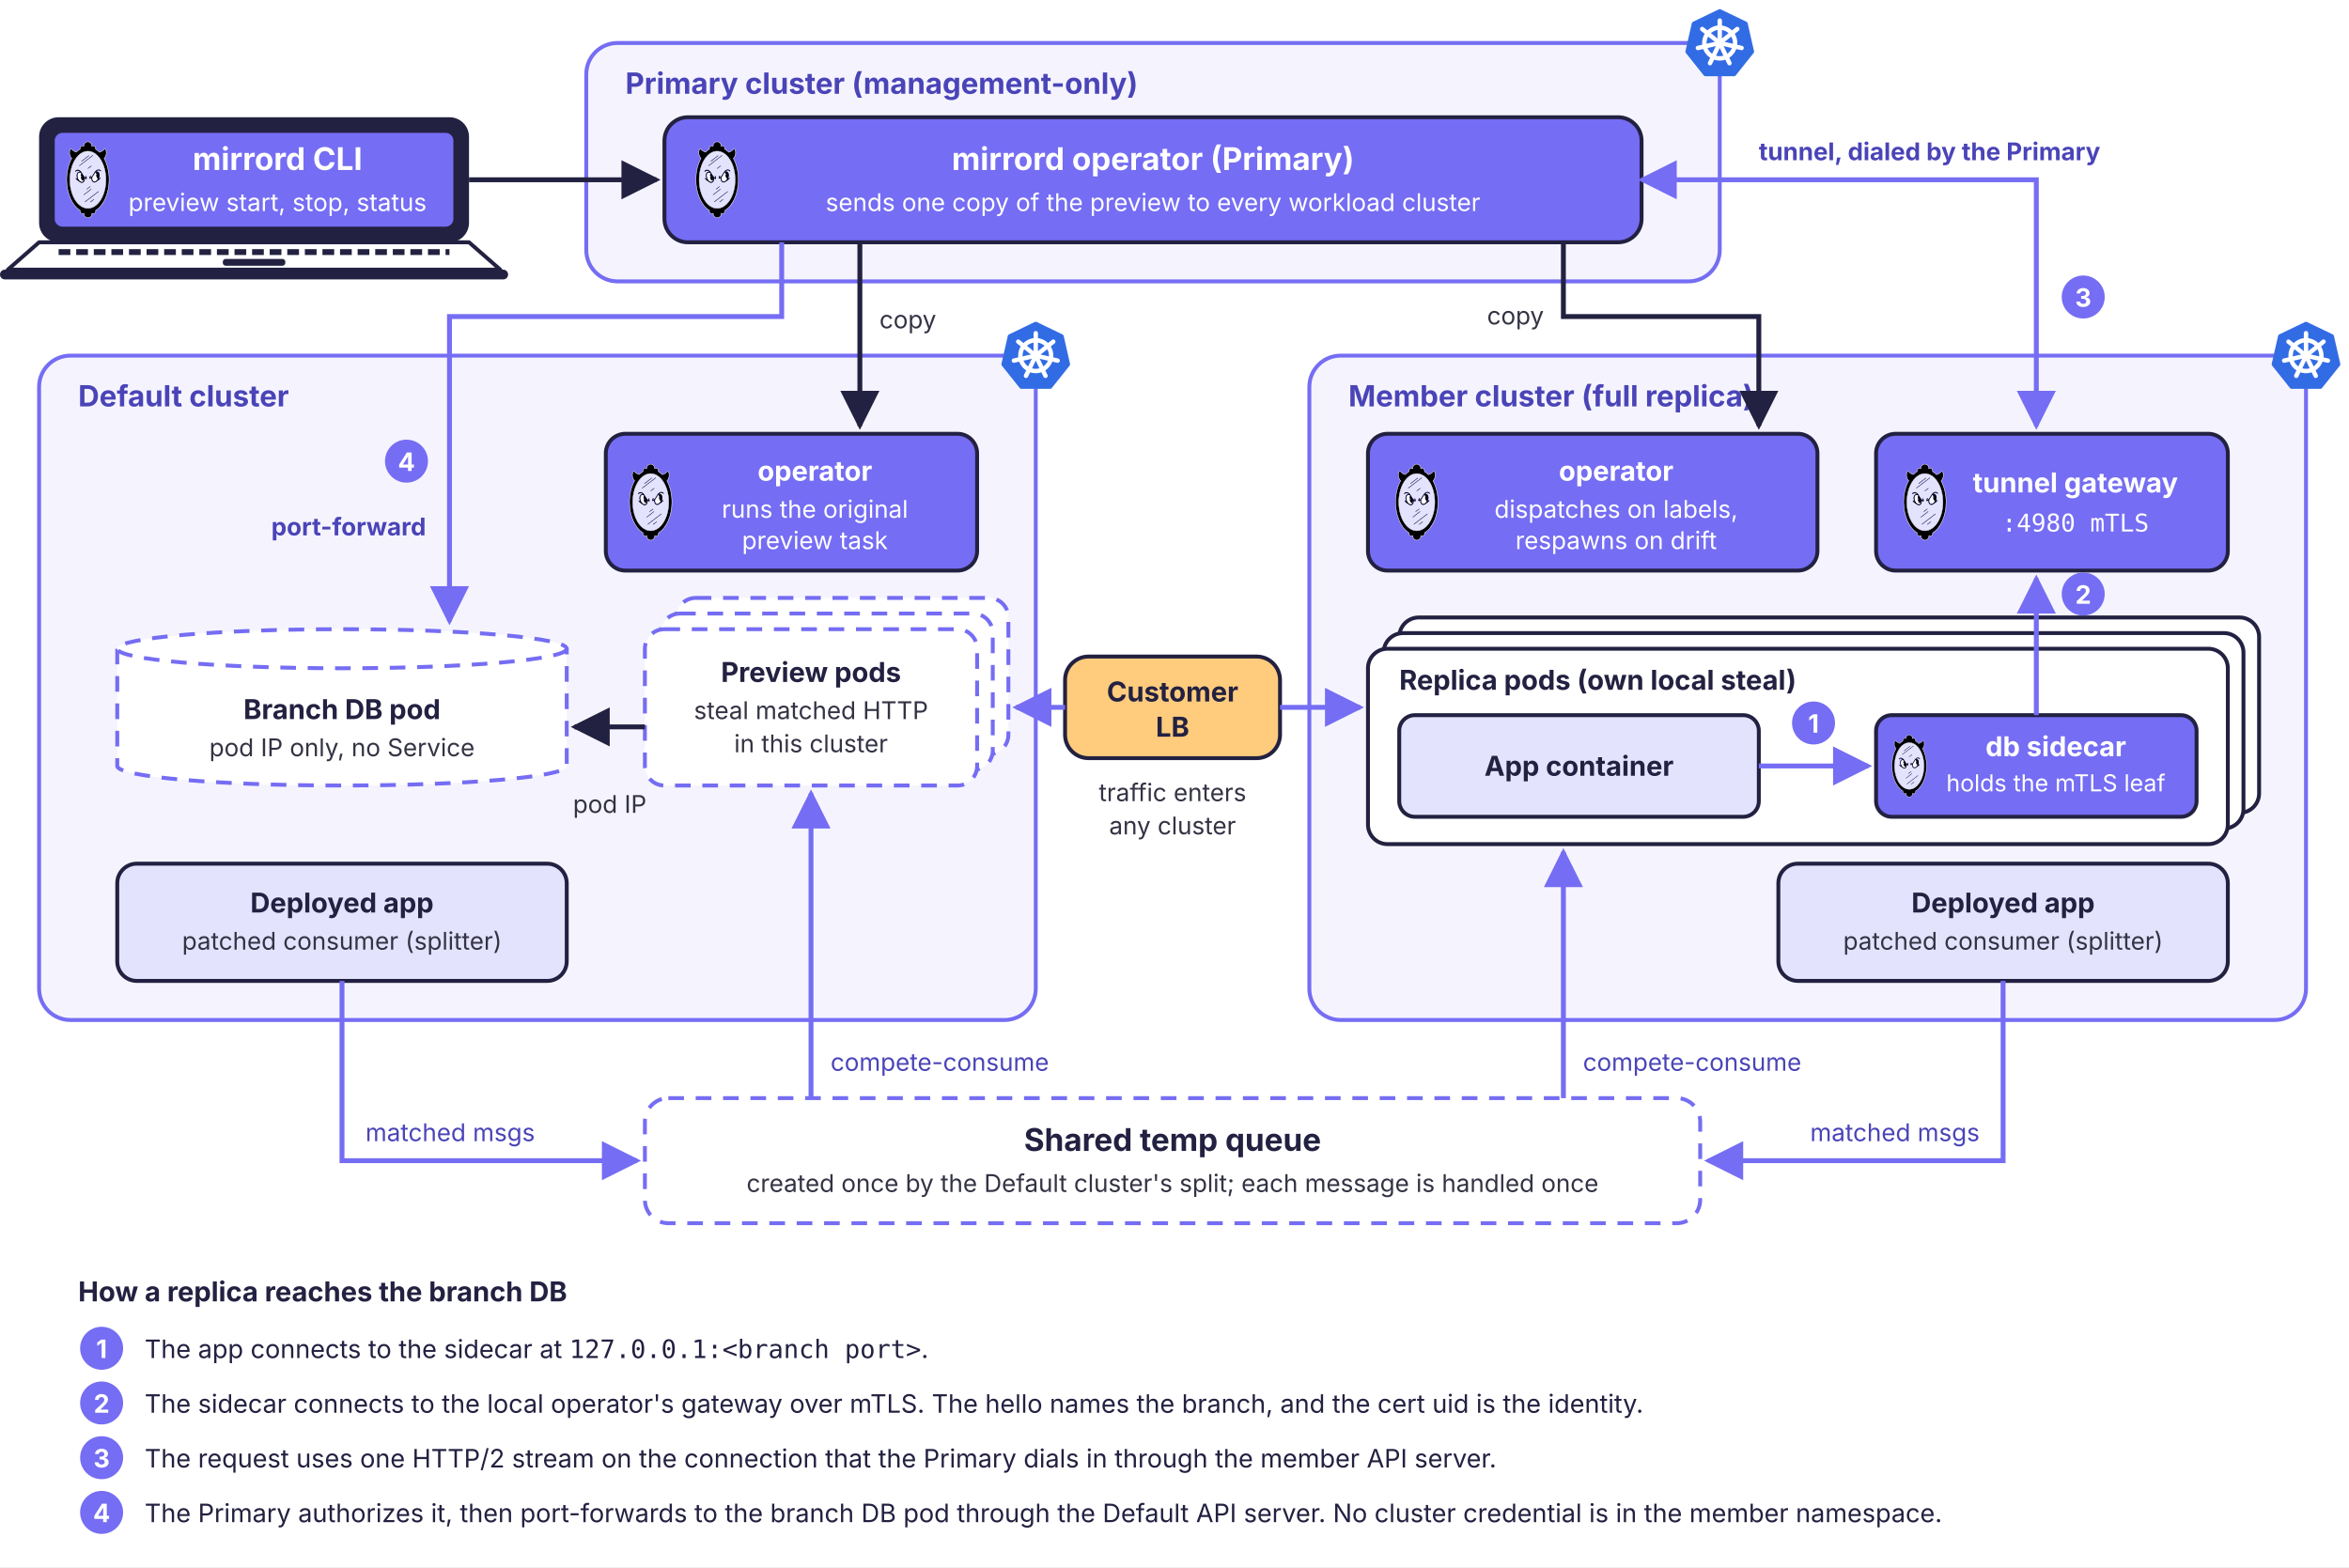
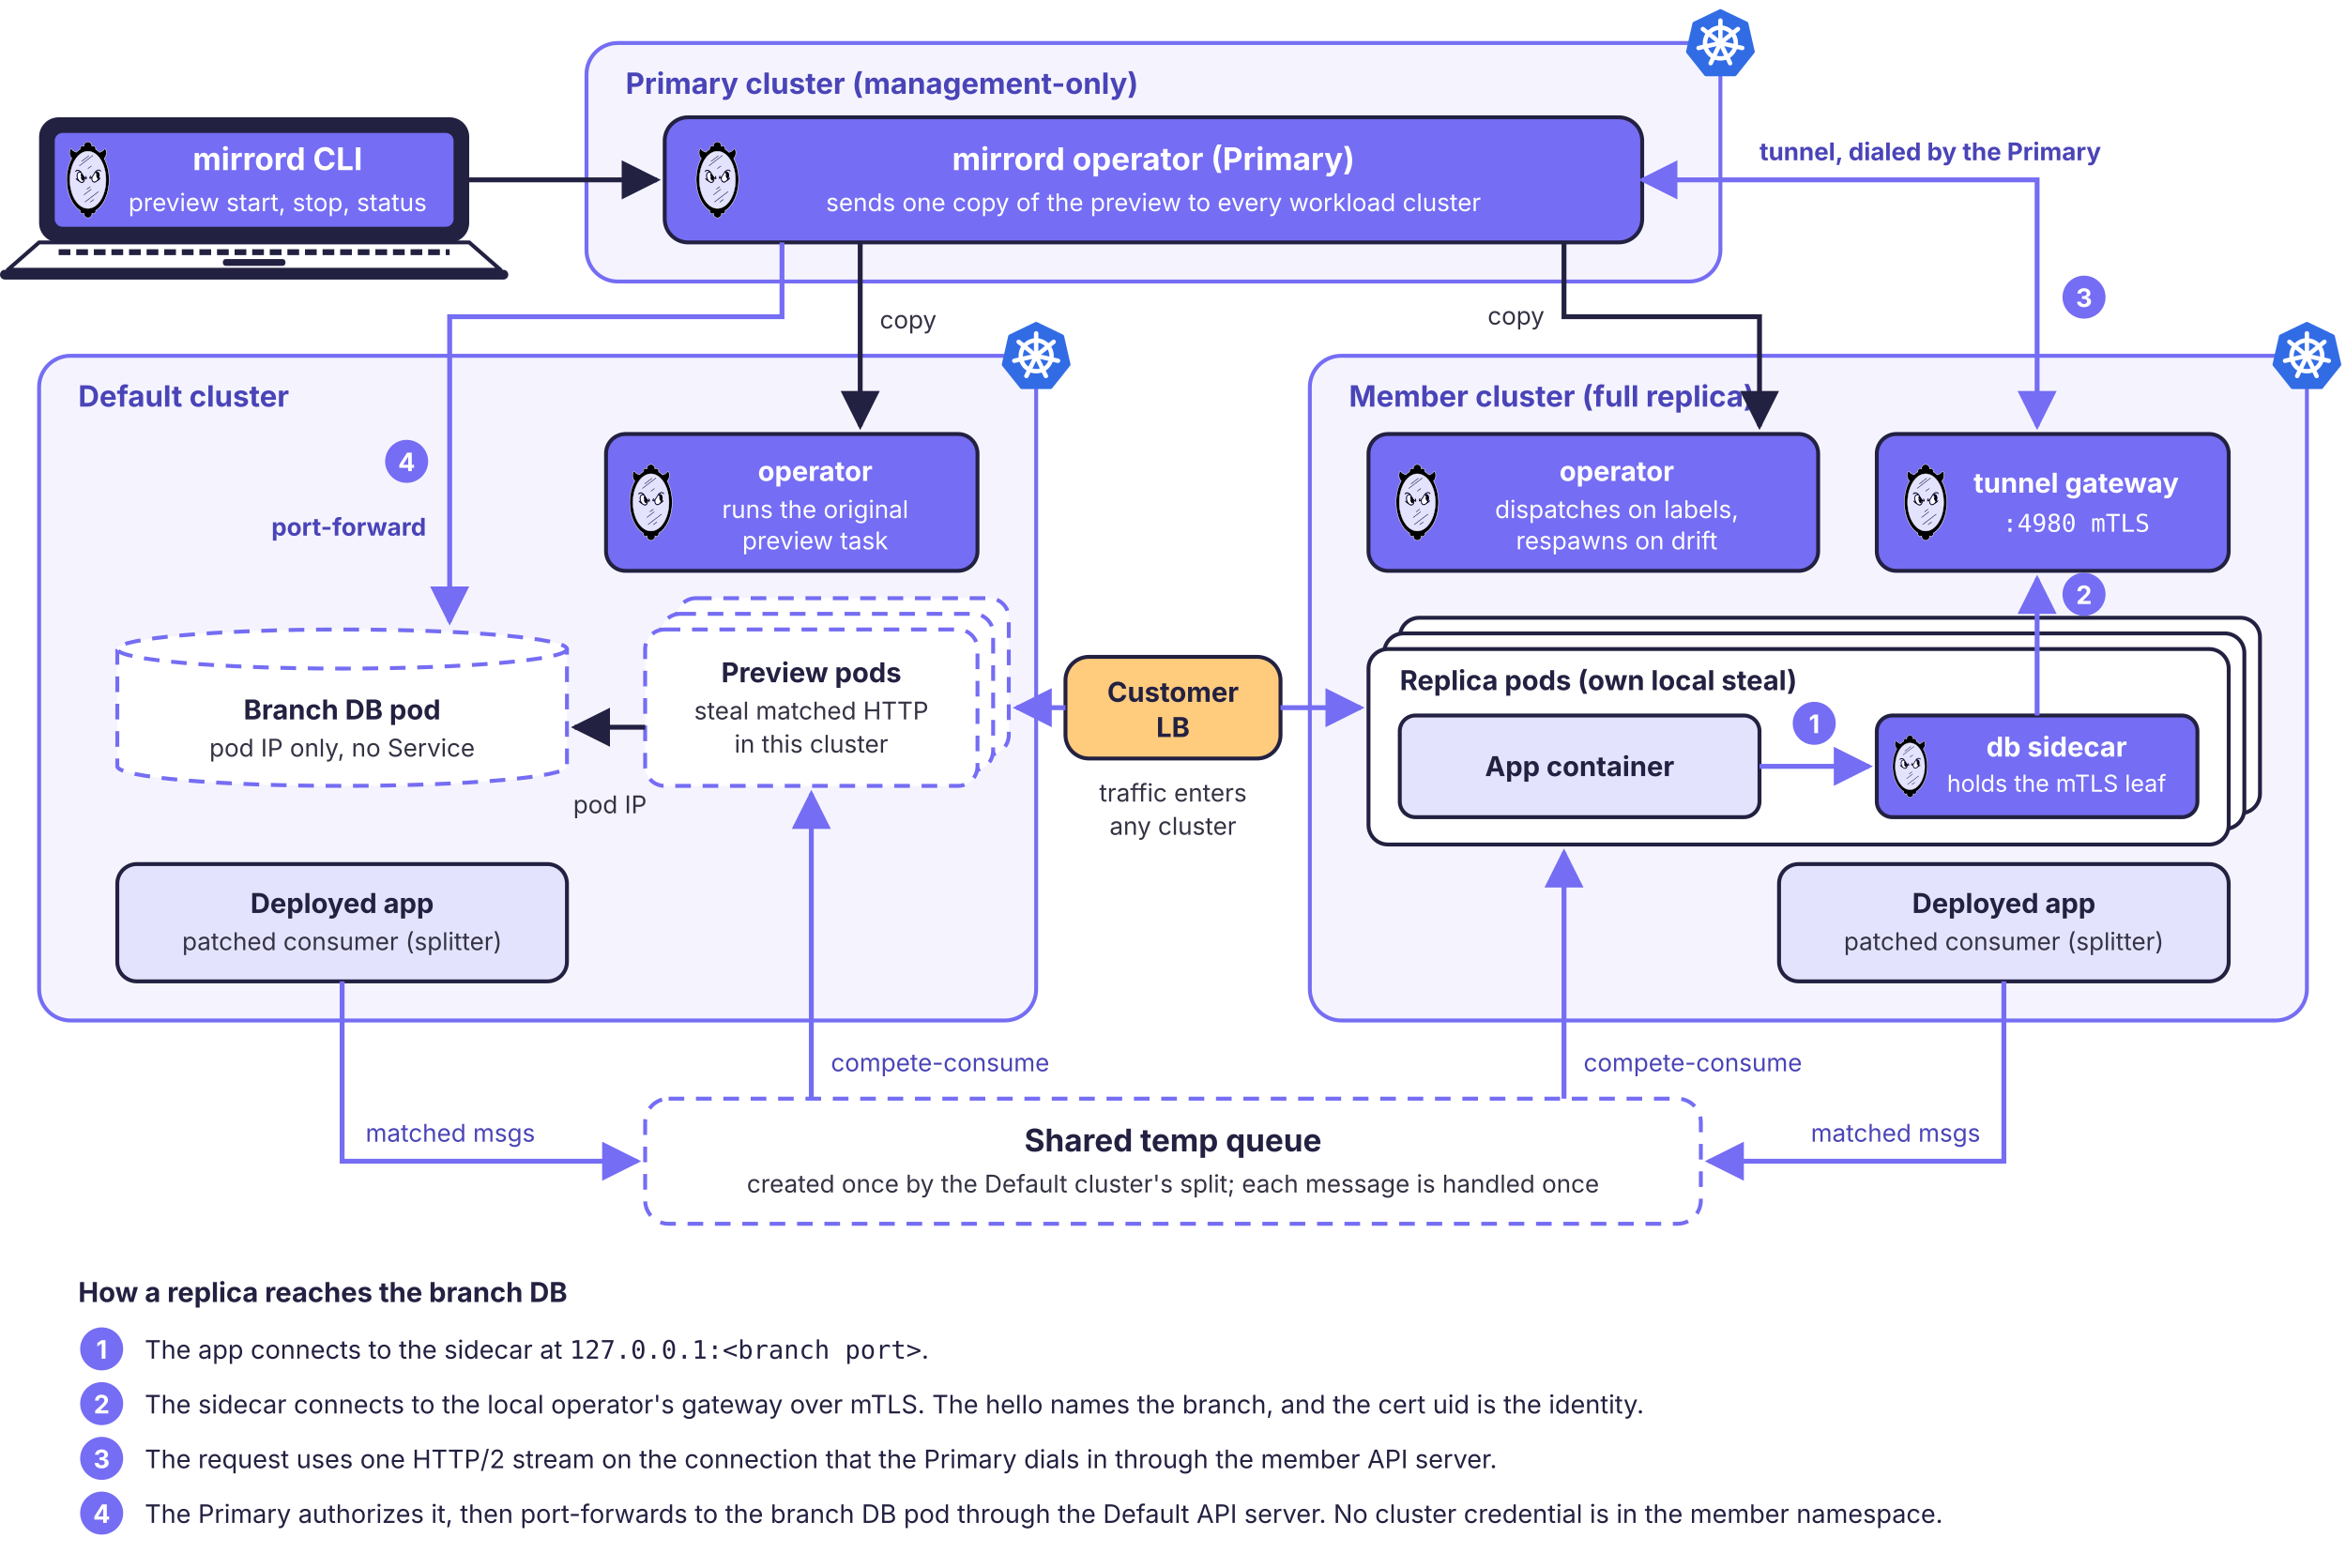
- <svg xmlns="http://www.w3.org/2000/svg" viewBox="0 -2 1202 802" width="1202" height="802" font-family="Inter, Helvetica, Arial, sans-serif" role="img" aria-labelledby="t d">
+ <svg xmlns="http://www.w3.org/2000/svg" viewBox="0 -2 1200 802" width="1200" height="802" font-family="Inter, Helvetica, Arial, sans-serif" role="img" aria-labelledby="t d">
  <defs>
    <marker id="arrow" viewBox="0 0 10 10" refX="9" refY="5" markerWidth="8" markerHeight="8" orient="auto-start-reverse">
      <path d="M0 0 L10 5 L0 10 z" fill="#232141" />
    </marker>
    <marker id="arrow-purple" viewBox="0 0 10 10" refX="9" refY="5" markerWidth="8" markerHeight="8" orient="auto-start-reverse">
      <path d="M0 0 L10 5 L0 10 z" fill="#756DF3" />
    </marker>
    <symbol id="k8s" viewBox="0 0 32 32">
      <polygon points="16.00,1.60 27.73,7.25 30.62,19.94 22.51,30.11 9.49,30.11 1.38,19.94 4.27,7.25" fill="#326CE5" stroke="#326CE5" stroke-width="2" stroke-linejoin="round" />
      <g fill="none" stroke="#ffffff" stroke-width="2" stroke-linecap="round">
        <circle cx="16" cy="16" r="7" />
        <line x1="16.00" y1="13.40" x2="16.00" y2="5.80" />
        <line x1="18.03" y1="14.38" x2="23.97" y2="9.64" />
        <line x1="18.53" y1="16.58" x2="25.94" y2="18.27" />
        <line x1="17.13" y1="18.34" x2="20.43" y2="25.19" />
        <line x1="14.87" y1="18.34" x2="11.57" y2="25.19" />
        <line x1="13.47" y1="16.58" x2="6.06" y2="18.27" />
        <line x1="13.97" y1="14.38" x2="8.03" y2="9.64" />
      </g>
      <circle cx="16" cy="16" r="2.4" fill="#ffffff" />
    </symbol>
    <symbol id="mirrord" viewBox="97 61 391 696">
      <path fill="#ffffff" d="M255.6,387c4.1,19.1-0.9,36.1-12,40.5c-8.2,3.2-17.8,0-26.5-8.2c-0.3-0.6-0.9-0.9-1.5-1.2c0,0,0,0-0.3-0.3 c-5.5-5.6-10.5-13.2-14-22c-4.7-11.5-6.1-23.2-4.4-33.5c1.8-9.4,6.1-16.1,12.8-18.8c5.5-2.3,12.5-1.5,19.3,2.6 c1.5,2.3,2.6,4.4,3.8,6.2c-4.1,2.6-6.4,10.3-6.4,20.3l3.2,1.8l11.1,6.5l-12.5,1.5h-0.9c0.3,1.2,0.3,2.3,0.6,3.5 c3.2,17.9,12,31.1,19,29.7c6.4-1.2,9.6-14.4,7.6-30.2C255.3,386.4,255.6,386.7,255.6,387z" />
      <path fill="#ffffff" d="M384,398.4c-3.2,6.8-7.3,12.3-12,17c0,0,0,0-0.3,0c-0.6,0.3-0.9,0.9-1.2,1.2c-8.7,7.9-18.4,11.5-26.5,8.2 c-11.1-4.7-16-21.4-12-40.5c1.5-1.8,3.2-3.8,4.7-5.6c5-6.5,9-13.2,12.8-20l1.2-2.1c1.2-1.8,2-3.8,3.2-5.6c1.2-2.1,2.6-4.4,4.4-7 c3.5-2.1,6.7-3.2,9.9-3.8c-2,4.7-2.3,10.3-2.3,15.3l3.2,1.8l11.1,6.5l-12.5,1.5h-0.9c0.3,1.2,0.3,2.3,0.6,3.8 C370.5,384.6,377.5,397,384,398.4z" />
      <path fill="#E4E3FD" d="M405,391.7c-1.5-1.2-3.8-0.9-5,0.6c-3.2,4.1-7,7.9-11.1,11.5c1.2-2.3,2.6-5,3.5-7.6 c5.3-12.6,6.7-25.8,4.7-37.3c-2.3-12-8.2-20.6-16.9-24.1c-4.1-1.8-8.8-2.1-13.7-1.2c4.4-4.4,10.2-8.5,17.5-10 c8.2-1.5,16.6,1.5,20.4,7.3c1.2,1.5,3.2,2.1,5,0.9c1.5-1.2,2-3.2,0.9-4.7c-5.5-8.2-16.6-12.3-27.4-10c-11.1,2.1-19.3,9.7-24.2,15.6 c-2,2.3-3.8,5-5.5,7.3c-2,2.9-3.5,5.6-5,8.2c-1.2,2.1-2.3,3.8-3.2,5.6l-1.2,2.1c-3.8,6.5-7.6,13.2-12.3,19.1 c-5.8,7.6-11.7,12.9-18.4,16.7c0.6-5,2-9.7,4.4-14.1c0.9-1.8,0.3-3.8-1.5-4.7c-1.7-0.9-3.8-0.3-4.7,1.5c-2.9,5.6-4.7,11.5-5.3,17.6 c0,0.9-0.3,3.5,1.5,5.6c1.2,1.2,2.3,1.8,4.1,1.8c1.5,0,2.9-0.3,4.4-1.5c2.6-1.5,5.3-3.2,7.9-5.3c-1.7,18.5,5,34.1,17.5,39.3 c2.9,1.2,5.8,1.8,8.8,1.8c8.5,0,17.5-4.4,25.4-12c11.4-6.2,21.6-14.4,29.5-24.7C406.7,395.2,406.4,392.8,405,391.7z M292.1,149.1 c90.1,0,163.6,116.6,163.6,259.6s-73.5,259.6-163.6,259.6c-90.4,0-163.6-116.6-163.6-259.6S201.9,149.1,292.1,149.1z M389.5,517.3 c0.9-0.6,0.9-1.8,0.3-2.3c-0.6-0.9-1.8-0.9-2.3-0.3l-122.5,93.7c-0.9,0.6-0.9,1.8-0.3,2.3c0.3,0.3,0.9,0.6,1.5,0.6 c0.3,0,0.9,0,1.2-0.3L389.5,517.3z M346.9,589c0.9-0.6,0.9-1.8,0.3-2.3c-0.6-0.9-1.8-0.9-2.3-0.3l-31.2,23.2 c-0.9,0.6-0.9,1.8-0.3,2.3c0.3,0.6,0.9,0.9,1.5,0.9c0.3,0,0.6-0.3,0.9-0.3L346.9,589z M338.2,189.1c0.9-0.6,0.9-1.8,0.3-2.3 c-0.6-0.9-1.8-0.9-2.3-0.3l-122.5,93.4c-0.9,0.6-0.9,1.8-0.3,2.3c0.3,0.3,0.9,0.6,1.5,0.6c0.3,0,0.9,0,0.9-0.3L338.2,189.1z M324.4,284.5c0.9-0.6,0.9-1.8,0.3-2.3c-0.6-0.9-1.7-0.9-2.3-0.3l-31.2,22.9c-0.9,0.6-0.9,1.8-0.3,2.3c0.3,0.6,0.9,0.6,1.5,0.6 c0.3,0,0.6,0,0.9-0.3L324.4,284.5z M322.7,495.9c0.9-0.6,0.9-1.8,0.3-2.3c-0.6-0.9-1.8-0.9-2.3-0.3l-66.2,50.8 c-0.9,0.6-0.9,1.8-0.3,2.3c0.3,0.3,0.9,0.6,1.5,0.6c0.3,0,0.6,0,0.9-0.3L322.7,495.9z M314.8,472.4c0.9-0.6,0.9-1.8,0.3-2.3 c-0.6-0.9-1.8-0.9-2.3-0.3L281.6,493c-0.9,0.6-0.9,1.8-0.3,2.3c0.3,0.6,0.9,0.9,1.5,0.9c0.3,0,0.9-0.3,0.9-0.3L314.8,472.4z M302.3,190.5c0.9-0.6,0.9-1.8,0.3-2.3c-0.6-0.9-1.7-0.9-2.3-0.3L234,239c-0.9,0.6-0.9,1.8-0.3,2.3c0.3,0.3,0.9,0.6,1.5,0.6 c0.3,0,0.9,0,1.2-0.3L302.3,190.5z M280.1,399.6c1.8-2.1,1.5-4.7,1.5-5.6c-0.6-6.2-2.3-12.3-5-17.9c-0.9-1.8-2.9-2.3-4.7-1.5 c-1.8,0.9-2.3,2.9-1.5,4.7c2.3,4.4,3.8,9.4,4.4,14.1c-6.4-3.8-12.5-9.4-18.4-16.7c-4.7-6.2-8.8-12.9-12.3-19.1l-1.5-2.3 c-1.2-1.8-2-3.8-3.2-5.6c-1.5-2.3-2.9-5.3-5-8.2c0,0,0,0,0-0.3c-1.5-2.3-3.5-5-5.5-7.3c-5-5.9-13.1-13.2-24.2-15.6 c-10.8-2.1-21.9,2.1-27.4,10c-1.2,1.5-0.6,3.8,0.9,4.7c1.5,1.2,3.8,0.6,4.7-0.9c4.1-5.9,12.5-8.8,20.4-7.3 c7.3,1.5,13.1,5.9,17.5,10c-4.7-0.9-9.3-0.3-13.7,1.2c-8.8,3.5-14.6,12-16.9,24.1c-2,11.5-0.3,24.7,4.7,37.3 c1.2,2.6,2.3,5.3,3.5,7.6c-4.1-3.5-7.9-7.3-11.1-11.5c-1.2-1.5-3.5-1.8-5-0.6c-1.5,1.2-1.8,3.5-0.6,5c8.2,10,18.4,18.5,29.5,24.7 c7.9,7.6,16.9,11.7,25.7,11.7c2.9,0,6.1-0.6,8.8-1.8c12.5-5.3,19-20.6,17.5-39.3c2.6,2.1,5,3.8,7.9,5.3c1.5,0.9,2.9,1.2,4.4,1.2 C277.8,401.4,279.2,400.8,280.1,399.6z" />
      <path d="M439.4,215.2c29.5,54,45.5,122.4,45.5,193.8c0,123.6-49,234.9-122.8,279.2c0.6,2.1,1.2,4.4,1.2,6.8 c0,12.3-10.2,22.6-22.5,22.6c-4.4,0-8.8-1.2-12.3-3.5c0.3,1.2,0.3,2.6,0.3,3.8c0,20.3-16.3,36.7-36.5,36.7s-36.5-16.4-36.5-36.7 c0-1.2,0-2.6,0.3-3.8c-3.5,2.3-7.9,3.5-12.3,3.5c-12.3,0-22.5-10-22.5-22.6c0-2.3,0.3-4.7,1.2-6.8C148.6,643.6,99.3,532.3,99.3,409 c0-71.9,16.3-140.9,46.4-195.3c-1.5-0.9-2.3-2.1-3.5-3.2c-9.9-11.2-15.5-26.4-16.9-42.6c-0.6-11.5,0.9-23.2,5-33.8 c0.6-1.8,2.6-6.8,7.6-7.3c5.3-0.6,8.5,3.8,11.4,7.9c1.2,1.5,2.3,2.9,2.9,3.8c5.5,5.3,12.5,9.7,21.6,13.8c4.4,2.1,9,3.8,13.4,5.3 c11.1-11.2,22.8-20.6,35-27.9c-0.6-2.3-1.2-4.4-1.2-6.8c0-12.3,10.2-22.6,22.5-22.6c4.4,0,8.8,1.2,12.3,3.5c0-1.2-0.3-2.6-0.3-3.8 c0-20.3,16.3-36.7,36.5-36.7c20.1,0,36.5,16.4,36.5,36.7c0,1.2,0,2.6-0.3,3.8c3.5-2.3,7.9-3.5,12.3-3.5c12.5,0,22.5,10.3,22.5,22.6 c0,2.3-0.3,4.7-1.2,6.8c12.5,7.6,24.8,17.3,36.2,29.1c4.7-1.5,9-3.2,13.7-5.3c9-4.1,16-8.5,21.6-13.8c0.9-0.9,2-2.3,2.9-3.8 c2.9-4.1,6.1-8.5,11.4-7.9c5,0.6,7,5.6,7.6,7.3c4.1,10.6,5.5,22.3,4.7,33.8c-1.2,15.9-7,31.4-16.9,42.6 C442.3,212.6,441.1,214,439.4,215.2z M455.7,409c0-143.3-73.5-259.6-163.6-259.6c-90.4,0-163.6,116.6-163.6,259.6 c0,143,73.5,259.6,163.6,259.6C382.5,668.6,455.7,552,455.7,409z" />
      <path fill="#ffffff" d="M292.4,756.6c-21.2,0-38.5-17.4-38.5-38.7c0-0.1,0-0.2,0-0.3c-3,1.3-6.5,2-10,2c-13.5,0-24.5-11-24.5-24.6 c0-2.2,0.2-4.2,0.7-5.9c-36.1-22.2-66.8-60.3-88.9-110.2C109,528.5,97.3,469.7,97.3,409c0-71.5,16.3-140.6,45.8-194.7 c-0.6-0.5-1.1-1-1.5-1.5c-0.3-0.3-0.5-0.6-0.8-0.8l-0.1-0.1c-9.7-10.9-15.9-26.4-17.4-43.7c-0.6-12.5,1.1-24.4,5.1-34.7 c0.8-2.3,3.2-7.9,9.2-8.6c6.5-0.7,10.4,4.7,13.2,8.7c1.1,1.4,2.2,2.8,2.9,3.7c5.3,5,11.9,9.2,20.9,13.3c3.5,1.7,7.6,3.3,12.1,4.8 c10.7-10.7,21.9-19.6,33.2-26.5c-0.5-1.9-0.9-3.7-0.9-5.8c0-13.3,11.2-24.6,24.5-24.6c3.5,0,6.9,0.7,10,2c0-0.1,0-0.2,0-0.3 c0-21.3,17.3-38.7,38.5-38.7c21.2,0,38.5,17.4,38.5,38.7c0,0.1,0,0.2,0,0.3c3-1.3,6.5-2,10-2c13.5,0,24.5,11,24.5,24.6 c0,2.2-0.2,4.2-0.7,5.9c12.2,7.6,23.8,16.9,34.3,27.6c3.7-1.2,7.6-2.7,12.3-4.8c9-4.1,15.7-8.4,21-13.4c0.7-0.7,1.8-2,2.6-3.4 l0.1-0.1c2.8-4,6.7-9.5,13.2-8.8c6,0.7,8.5,6.3,9.3,8.7c4,10.4,5.7,22.4,4.8,34.5c-1.2,16.6-7.5,32.4-17.2,43.5c-0.4,1-1.3,2-2.4,3 c29,53.9,44.9,122.4,44.9,193.3c0,60.9-11.7,119.7-33.9,170.2c-22,49.9-52.6,87.9-88.6,110c0.5,1.9,0.8,3.8,0.8,5.8 c0,13.3-11.2,24.6-24.5,24.6c-3.5,0-6.9-0.7-10-2c0,0.1,0,0.2,0,0.3C330.8,739.2,313.6,756.6,292.4,756.6z M259.4,709.5l-1.2,5 c-0.2,0.9-0.2,2.3-0.2,3.3c0,19.1,15.5,34.7,34.5,34.7s34.5-15.6,34.5-34.7c0-1.1,0-2.4-0.2-3.3l-1.2-5l4.3,2.9 c3.1,2.1,7,3.2,11.1,3.2c11.1,0,20.5-9.4,20.5-20.6c0-2.1-0.5-4.2-1.1-6.2l-0.4-1.5l1.3-0.8c72.9-43.8,121.8-155.3,121.8-277.5 c0-70.8-16.1-139.3-45.3-192.8l-0.9-1.6l1.5-1c1.6-1.1,2.3-2.2,2.4-2.5l0.1-0.4l0.3-0.3c9.3-10.4,15.2-25.5,16.4-41.4 c0.9-11.6-0.7-22.9-4.5-32.9c-0.6-1.7-2.3-5.6-6-6.1c-3.8-0.4-6.3,2.6-9.5,7c-0.9,1.5-2.1,3-3.2,4.1c-5.7,5.4-12.7,9.9-22.2,14.2 c-5.4,2.4-9.7,4-13.9,5.4l-1.2,0.4l-0.9-0.9c-10.9-11.3-23-21-35.8-28.8l-1.5-0.9l0.7-1.6c0.7-1.6,1-3.5,1-6 c0-11.4-9.2-20.6-20.5-20.6c-4.1,0-8.1,1.1-11.1,3.2l-4.3,2.9l1.2-5c0.2-0.9,0.2-2.3,0.2-3.3c0-19.1-15.5-34.7-34.5-34.7 c-19,0-34.5,15.6-34.5,34.7c0,0.5,0.1,1.1,0.1,1.7c0.1,0.7,0.2,1.4,0.2,2.1v3.8l-3.1-2.1c-3.1-2.1-7-3.2-11.1-3.2 c-11.1,0-20.5,9.4-20.5,20.6c0,1.9,0.4,3.6,0.9,5.6l0.5,2.1l-1.3,0.8c-11.8,7.1-23.5,16.4-34.6,27.6l-0.9,0.9l-1.2-0.4 c-5.1-1.7-9.7-3.5-13.6-5.4c-9.5-4.3-16.5-8.8-22.1-14.2l-0.2-0.2l-0.1-0.2c-0.5-0.8-1.7-2.2-2.8-3.6l-0.1-0.1 c-3.1-4.4-5.7-7.5-9.5-7.1c-3.7,0.4-5.4,4.3-5.9,6c-3.8,9.8-5.5,21.2-4.9,33c1.5,16.4,7.3,31.1,16.4,41.3c0.3,0.3,0.6,0.6,0.9,0.9 c0.7,0.8,1.4,1.5,2.2,2l1.6,1l-0.9,1.7c-29.7,53.8-46.1,122.8-46.1,194.3c0,121.9,49.2,233.4,122.4,277.5l1.5,0.9l-0.7,1.6 c-0.7,1.6-1,3.5-1,6c0,11.4,9.2,20.6,20.5,20.6c4.1,0,8.1-1.1,11.1-3.2L259.4,709.5z M292.1,670.6c-91.3,0-165.6-117.3-165.6-261.6 s74.3-261.6,165.6-261.6c91.3,0,165.6,117.3,165.6,261.6S383.4,670.6,292.1,670.6z M292.1,151.4c-89.1,0-161.6,115.5-161.6,257.6 c0,68.8,16.9,133.5,47.7,182.3c30.6,48.5,71,75.2,113.9,75.2c89.1,0,161.6-115.5,161.6-257.6C453.7,267,381.2,151.4,292.1,151.4z" />
      <path d="M344.9,586.3c0.9-0.6,1.7-0.3,2.3,0.3c0.6,0.9,0.3,1.8-0.3,2.3l-31.2,23.2c-0.3,0.3-0.6,0.3-0.9,0.3 c-0.6,0-1.2-0.3-1.5-0.9c-0.6-0.9-0.3-1.8,0.3-2.3L344.9,586.3z" />
      <path d="M372,415.5c4.4-4.4,8.5-10.3,12-17c-6.4-1.8-13.4-13.8-16.3-29.7c-0.3-1.2-0.6-2.3-0.6-3.8h0.9l12.5-1.5l-11.1-6.5 l-3.2-1.8c0-5,0.3-10.6,2.3-15.3c-3.2,0.6-6.7,1.8-9.9,3.8c-1.8,2.3-3.2,5-4.4,7c-1.2,2.1-2.3,3.8-3.2,5.6l-1.2,2.1 c-3.8,6.5-7.9,13.5-12.8,20c-1.5,2.1-3.2,3.8-4.7,5.6c-4.1,19.1,0.9,35.8,12,40.5c8.2,3.2,17.8-0.3,26.5-8.2 C370.8,416.3,371.4,415.8,372,415.5z M410.5,326.8c1.2,1.5,0.9,3.8-0.9,4.7c-1.5,1.2-3.8,0.9-5-0.9c-4.1-5.9-12.5-8.8-20.4-7.3 c-7.3,1.5-13.1,5.9-17.5,10c4.7-0.9,9.3-0.3,13.7,1.2c8.8,3.5,14.9,12,16.9,24.1c2,11.5,0.3,24.7-4.7,37.3 c-1.2,2.6-2.3,5.3-3.5,7.6c4.1-3.5,7.9-7.3,11.1-11.5c1.2-1.5,3.5-1.8,5-0.6c1.5,1.2,1.7,3.5,0.6,5c-8.2,10.3-18.4,18.5-29.5,24.7 c-7.9,7.6-16.9,12-25.4,12c-3.2,0-6.1-0.6-8.8-1.8c-12.5-5.3-19-20.6-17.5-39.3c-2.6,2.1-5.3,3.8-7.9,5.3c-1.5,0.9-3.2,1.5-4.4,1.5 c-1.5,0-2.9-0.6-4.1-1.8c-1.7-2.1-1.5-4.7-1.5-5.6c0.6-6.2,2.3-12,5.3-17.6c0.9-1.8,2.9-2.3,4.7-1.5c1.8,0.9,2.3,2.9,1.5,4.7 c-2.3,4.4-3.8,9.4-4.4,14.1c6.4-3.8,12.5-9.4,18.4-16.7c4.7-6.2,8.8-12.6,12.3-19.1l1.2-2.1c1.2-2.1,2.3-3.8,3.2-5.6 c1.5-2.3,2.9-5.3,5-8.2c1.8-2.3,3.5-5,5.5-7.3c5-5.9,13.4-13.2,24.2-15.6C393.9,314.5,405,318.6,410.5,326.8z" />
      <path d="M324.4,284.5l-31.5,23.2c-0.3,0.3-0.6,0.3-0.9,0.3c-0.6,0-1.2-0.3-1.5-0.6c-0.6-0.9-0.3-1.8,0.3-2.3l31.2-23.2 c0.9-0.6,1.7-0.3,2.3,0.3C325.6,282.7,325.3,283.9,324.4,284.5z" />
      <path d="M312.8,469.5c0.9-0.6,1.8-0.3,2.3,0.3c0.6,0.9,0.3,1.8-0.3,2.3l-31.2,23.2c-0.3,0.3-0.6,0.3-0.9,0.3 c-0.6,0-1.2-0.3-1.5-0.9c-0.6-0.9-0.3-1.8,0.3-2.3L312.8,469.5z" />
      <path d="M387.5,514.7c0.9-0.6,1.8-0.3,2.3,0.3c0.6,0.9,0.3,1.8-0.3,2.3L267,611c-0.3,0.3-0.6,0.3-1.2,0.3c-0.6,0-1.2-0.3-1.5-0.6 c-0.6-0.9-0.6-1.8,0.3-2.3L387.5,514.7z" />
      <path d="M320.7,493c0.9-0.6,1.8-0.3,2.3,0.3c0.6,0.9,0.6,1.8-0.3,2.3l-66.2,51.1c-0.3,0.3-0.6,0.3-0.9,0.3c-0.6,0-1.2-0.3-1.5-0.6 c-0.6-0.9-0.6-1.8,0.3-2.3L320.7,493z" />
      <path d="M300.2,187.9c0.9-0.6,1.7-0.3,2.3,0.3c0.6,0.9,0.6,1.8-0.3,2.3l-65.9,51.1c-0.3,0.3-0.6,0.3-1.2,0.3 c-0.6,0-0.9-0.3-1.5-0.6c-0.6-0.9-0.3-1.8,0.3-2.3L300.2,187.9z" />
      <path d="M213.6,279.8l122.5-93.7c0.6-0.6,1.8-0.3,2.3,0.3c0.6,0.9,0.3,1.8-0.3,2.3l-122.5,93.7c-0.3,0.3-0.6,0.3-0.9,0.3 c-0.6,0-1.2-0.3-1.5-0.6C212.7,281.6,212.7,280.4,213.6,279.8z" />
      <path d="M243.9,427.5c11.1-4.4,16-21.4,12-40.5c-0.3-0.3-0.6-0.6-0.9-0.9c2,15.9-1.2,29.1-7.6,30.2c-7.3,1.5-15.8-12-19-29.7 c-0.3-1.2-0.3-2.3-0.6-3.5h0.9l12.5-1.5l-11.1-6.5l-3.2-1.8c0-10,2.3-17.6,6.4-20.3c-1.2-2.1-2.3-4.1-3.8-6.2 c-7-4.1-13.7-5-19.3-2.6c-6.4,2.6-11.1,9.4-12.8,18.8c-1.8,10-0.3,22,4.4,33.5c3.5,8.8,8.5,16.4,14,22c0,0,0.3,0,0.3,0.3 c0.6,0.3,1.2,0.9,1.5,1.2C225.9,427.2,235.8,430.7,243.9,427.5z M204.9,319.1c11.1,2.1,19.3,9.7,24.2,15.6c2,2.3,3.8,5,5.5,7.3 c0,0,0,0,0,0.3c2,2.9,3.5,5.6,5,8.2c1.2,1.8,2,3.5,3.2,5.6l1.5,2.3c3.8,6.5,7.6,12.9,12.3,19.1c5.8,7.3,11.7,12.9,18.4,16.7 c-0.6-5-2-9.7-4.4-14.1c-0.9-1.8-0.3-3.8,1.5-4.7c1.8-0.9,3.8-0.3,4.7,1.5c2.9,5.6,4.7,11.5,5,17.9c0,0.9,0.3,3.5-1.5,5.6 c-1.2,1.2-2.6,1.8-4.1,1.8c-1.5,0-2.9-0.6-4.4-1.2c-2.6-1.5-5.3-3.2-7.9-5.3c1.7,18.5-5,34.1-17.5,39.3c-2.9,1.2-5.8,1.8-8.8,1.8 c-8.5,0-17.5-4.4-25.7-11.7c-11.4-6.2-21.6-14.7-29.5-24.7c-1.2-1.5-0.9-3.8,0.6-5c1.5-1.2,3.8-0.9,5,0.6c3.2,4.1,7,7.9,11.1,11.5 c-1.2-2.3-2.6-5-3.5-7.6c-5-12.6-6.7-25.8-4.7-37.3c2-12,8.2-20.6,16.9-24.1c4.1-1.8,8.8-2.1,13.7-1.2c-4.4-4.4-10.2-8.8-17.5-10 c-8.2-1.5-16.6,1.5-20.4,7.3c-1.2,1.5-3.2,2.1-4.7,0.9c-1.5-1.2-2-3.2-0.9-4.7C183,320.9,194.1,317.1,204.9,319.1z" />
    </symbol>
  </defs>
-   <rect x="0" y="-2" width="1202" height="802" fill="#ffffff" />
+   <rect x="0" y="-2" width="1200" height="802" fill="#ffffff" />
  <rect x="20" y="58" width="220" height="64" rx="10" fill="#232141" />
  <rect x="28" y="66" width="204" height="48" rx="4" fill="#756DF3" />
  <path d="M20 122 H240 L256 136 H4 Z" fill="#ffffff" stroke="#232141" stroke-width="2" stroke-linejoin="round" />
  <line x1="30" y1="127" x2="230" y2="127" stroke="#232141" stroke-width="3" stroke-dasharray="6 3" />
  <rect x="114" y="130.5" width="32" height="3.5" rx="1.5" fill="#232141" />
  <rect x="0" y="136" width="260" height="5" rx="2.5" fill="#232141" />
  <use href="#mirrord" x="34" y="70" width="22" height="40" />
  <text x="142" y="85" font-size="16" font-weight="700" fill="#ffffff" text-anchor="middle">mirrord CLI</text>
  <text x="142" y="106" font-size="12.5" fill="#ffffff" text-anchor="middle">preview start, stop, status</text>
  <rect x="300" y="20" width="580" height="122" rx="16" fill="#F5F4FE" stroke="#756DF3" stroke-width="2" />
  <text x="320" y="46" font-size="15" font-weight="700" fill="#4a44b8">Primary cluster (management-only)</text>
  <rect x="340" y="58" width="500" height="64" rx="12" fill="#756DF3" stroke="#232141" stroke-width="2" />
  <use href="#mirrord" x="356" y="70" width="22" height="40" />
  <text x="590" y="85" font-size="16" font-weight="700" fill="#ffffff" text-anchor="middle">mirrord operator (Primary)</text>
  <text x="590" y="106" font-size="12.5" fill="#ffffff" text-anchor="middle">sends one copy of the preview to every workload cluster</text>
  <rect x="20" y="180" width="510" height="340" rx="16" fill="#F5F4FE" stroke="#756DF3" stroke-width="2" />
  <text x="40" y="206" font-size="15" font-weight="700" fill="#4a44b8">Default cluster</text>
  <rect x="310" y="220" width="190" height="70" rx="10" fill="#756DF3" stroke="#232141" stroke-width="2" />
  <use href="#mirrord" x="322" y="235" width="22" height="40" />
  <text x="417" y="244" font-size="14" font-weight="700" fill="#ffffff" text-anchor="middle">operator</text>
  <text x="417" y="263" font-size="12.5" fill="#ffffff" text-anchor="middle">runs the original</text>
  <text x="417" y="279" font-size="12.5" fill="#ffffff" text-anchor="middle">preview task</text>
  <path d="M60 330 L60 390 A115 10 0 0 0 290 390 L290 330" fill="#ffffff" stroke="#756DF3" stroke-width="2" stroke-dasharray="8 6" />
  <ellipse cx="175" cy="330" rx="115" ry="10" fill="#ffffff" stroke="#756DF3" stroke-width="2" stroke-dasharray="8 6" />
  <text x="175" y="366" font-size="14" font-weight="700" fill="#232141" text-anchor="middle">Branch DB pod</text>
  <text x="175" y="385" font-size="12.5" fill="#333344" text-anchor="middle">pod IP only, no Service</text>
  <rect x="346" y="304" width="170" height="80" rx="10" fill="#ffffff" stroke="#756DF3" stroke-width="2" stroke-dasharray="8 6" />
  <rect x="338" y="312" width="170" height="80" rx="10" fill="#ffffff" stroke="#756DF3" stroke-width="2" stroke-dasharray="8 6" />
  <rect x="330" y="320" width="170" height="80" rx="10" fill="#ffffff" stroke="#756DF3" stroke-width="2" stroke-dasharray="8 6" />
  <text x="415" y="347" font-size="14" font-weight="700" fill="#232141" text-anchor="middle">Preview pods</text>
  <text x="415" y="366" font-size="12.5" fill="#333344" text-anchor="middle">steal matched HTTP</text>
  <text x="415" y="383" font-size="12.5" fill="#333344" text-anchor="middle">in this cluster</text>
  <rect x="60" y="440" width="230" height="60" rx="10" fill="#E4E3FD" stroke="#232141" stroke-width="2" />
  <text x="175" y="465" font-size="14" font-weight="700" fill="#232141" text-anchor="middle">Deployed app</text>
  <text x="175" y="484" font-size="12.5" fill="#333344" text-anchor="middle">patched consumer (splitter)</text>
  <rect x="670" y="180" width="510" height="340" rx="16" fill="#F5F4FE" stroke="#756DF3" stroke-width="2" />
  <text x="690" y="206" font-size="15" font-weight="700" fill="#4a44b8">Member cluster (full replica)</text>
  <rect x="700" y="220" width="230" height="70" rx="10" fill="#756DF3" stroke="#232141" stroke-width="2" />
  <use href="#mirrord" x="714" y="235" width="22" height="40" />
  <text x="827" y="244" font-size="14" font-weight="700" fill="#ffffff" text-anchor="middle">operator</text>
  <text x="827" y="263" font-size="12.5" fill="#ffffff" text-anchor="middle">dispatches on labels,</text>
  <text x="827" y="279" font-size="12.5" fill="#ffffff" text-anchor="middle">respawns on drift</text>
  <rect x="960" y="220" width="180" height="70" rx="10" fill="#756DF3" stroke="#232141" stroke-width="2" />
  <use href="#mirrord" x="974" y="235" width="22" height="40" />
  <text x="1062" y="250" font-size="14" font-weight="700" fill="#ffffff" text-anchor="middle">tunnel gateway</text>
  <text x="1062" y="270" font-size="12.5" fill="#ffffff" text-anchor="middle" font-family="Menlo, Consolas, monospace">:4980 mTLS</text>
  <rect x="716" y="314" width="440" height="100" rx="10" fill="#ffffff" stroke="#232141" stroke-width="2" />
  <rect x="708" y="322" width="440" height="100" rx="10" fill="#ffffff" stroke="#232141" stroke-width="2" />
  <rect x="700" y="330" width="440" height="100" rx="10" fill="#ffffff" stroke="#232141" stroke-width="2" />
  <text x="716" y="351" font-size="14" font-weight="700" fill="#232141">Replica pods (own local steal)</text>
  <rect x="716" y="364" width="184" height="52" rx="8" fill="#E4E3FD" stroke="#232141" stroke-width="2" />
  <text x="808" y="395" font-size="14" font-weight="700" fill="#232141" text-anchor="middle">App container</text>
  <rect x="960" y="364" width="164" height="52" rx="8" fill="#756DF3" stroke="#232141" stroke-width="2" />
  <use href="#mirrord" x="968" y="374" width="18" height="32" />
  <text x="1052" y="385" font-size="14" font-weight="700" fill="#ffffff" text-anchor="middle">db sidecar</text>
  <text x="1052" y="403" font-size="12" fill="#ffffff" text-anchor="middle">holds the mTLS leaf</text>
  <rect x="910" y="440" width="230" height="60" rx="10" fill="#E4E3FD" stroke="#232141" stroke-width="2" />
  <text x="1025" y="465" font-size="14" font-weight="700" fill="#232141" text-anchor="middle">Deployed app</text>
  <text x="1025" y="484" font-size="12.5" fill="#333344" text-anchor="middle">patched consumer (splitter)</text>
  <rect x="545" y="334" width="110" height="52" rx="12" fill="#FFCB7D" stroke="#232141" stroke-width="2" />
  <text x="600" y="357" font-size="14" font-weight="700" fill="#232141" text-anchor="middle">Customer</text>
  <text x="600" y="375" font-size="14" font-weight="700" fill="#232141" text-anchor="middle">LB</text>
  <text x="600" y="408" font-size="12.5" fill="#333344" text-anchor="middle">traffic enters</text>
  <text x="600" y="425" font-size="12.5" fill="#333344" text-anchor="middle">any cluster</text>
  <rect x="330" y="560" width="540" height="64" rx="12" fill="#ffffff" stroke="#756DF3" stroke-width="2" stroke-dasharray="8 6" />
  <text x="600" y="587" font-size="16" font-weight="700" fill="#232141" text-anchor="middle">Shared temp queue</text>
  <text x="600" y="608" font-size="12.5" fill="#333344" text-anchor="middle">created once by the Default cluster's split; each message is handled once</text>
  <line x1="240" y1="90" x2="336" y2="90" stroke="#232141" stroke-width="2.5" marker-end="url(#arrow)" />
  <line x1="440" y1="122" x2="440" y2="216" stroke="#232141" stroke-width="2.5" marker-end="url(#arrow)" />
  <text x="450" y="166" font-size="12.5" fill="#333344">copy</text>
  <polyline points="800,122 800,160 900,160 900,216" fill="none" stroke="#232141" stroke-width="2.5" marker-end="url(#arrow)" />
  <text x="790" y="164" font-size="12.5" fill="#333344" text-anchor="end">copy</text>
  <line x1="545" y1="360" x2="520" y2="360" stroke="#756DF3" stroke-width="2.5" marker-end="url(#arrow-purple)" />
  <line x1="655" y1="360" x2="696" y2="360" stroke="#756DF3" stroke-width="2.5" marker-end="url(#arrow-purple)" />
  <line x1="330" y1="370" x2="294" y2="370" stroke="#232141" stroke-width="2.5" marker-end="url(#arrow)" />
  <text x="312" y="414" font-size="12.5" fill="#333344" text-anchor="middle">pod IP</text>
  <line x1="900" y1="390" x2="956" y2="390" stroke="#756DF3" stroke-width="2.5" marker-end="url(#arrow-purple)" />
  <line x1="1042" y1="364" x2="1042" y2="294" stroke="#756DF3" stroke-width="2.5" marker-end="url(#arrow-purple)" />
  <polyline points="840,90 1042,90 1042,216" fill="none" stroke="#756DF3" stroke-width="2.5" marker-start="url(#arrow-purple)" marker-end="url(#arrow-purple)" />
  <text x="900" y="80" font-size="12.5" font-weight="700" fill="#4a44b8">tunnel, dialed by the Primary</text>
  <polyline points="400,122 400,160 230,160 230,316" fill="none" stroke="#756DF3" stroke-width="2.5" marker-end="url(#arrow-purple)" />
  <text x="218" y="272" font-size="12.5" font-weight="700" fill="#4a44b8" text-anchor="end">port-forward</text>
  <polyline points="175,500 175,592 326,592" fill="none" stroke="#756DF3" stroke-width="2.5" marker-end="url(#arrow-purple)" />
  <text x="187" y="582" font-size="12.5" fill="#4a44b8">matched msgs</text>
  <polyline points="1025,500 1025,592 874,592" fill="none" stroke="#756DF3" stroke-width="2.5" marker-end="url(#arrow-purple)" />
  <text x="1013" y="582" font-size="12.5" fill="#4a44b8" text-anchor="end">matched msgs</text>
  <line x1="415" y1="560" x2="415" y2="404" stroke="#756DF3" stroke-width="2.5" marker-end="url(#arrow-purple)" />
  <text x="425" y="546" font-size="12.5" fill="#4a44b8">compete-consume</text>
  <line x1="800" y1="560" x2="800" y2="434" stroke="#756DF3" stroke-width="2.5" marker-end="url(#arrow-purple)" />
  <text x="810" y="546" font-size="12.5" fill="#4a44b8">compete-consume</text>
  <circle cx="928" cy="368" r="11" fill="#756DF3" />
  <text x="928" y="373" font-size="13" font-weight="700" fill="#ffffff" text-anchor="middle">1</text>
  <circle cx="1066" cy="302" r="11" fill="#756DF3" />
  <text x="1066" y="307" font-size="13" font-weight="700" fill="#ffffff" text-anchor="middle">2</text>
  <circle cx="1066" cy="150" r="11" fill="#756DF3" />
  <text x="1066" y="155" font-size="13" font-weight="700" fill="#ffffff" text-anchor="middle">3</text>
  <circle cx="208" cy="234" r="11" fill="#756DF3" />
  <text x="208" y="239" font-size="13" font-weight="700" fill="#ffffff" text-anchor="middle">4</text>
  <text x="40" y="664" font-size="14" font-weight="700" fill="#232141">How a replica reaches the branch DB</text>
  <circle cx="52" cy="688" r="11" fill="#756DF3" />
  <text x="52" y="693" font-size="13" font-weight="700" fill="#ffffff" text-anchor="middle">1</text>
  <text x="74" y="693" font-size="13" fill="#232141">The app connects to the sidecar at <tspan font-family="Menlo, Consolas, monospace">127.0.0.1:&lt;branch port&gt;</tspan>.</text>
  <circle cx="52" cy="716" r="11" fill="#756DF3" />
  <text x="52" y="721" font-size="13" font-weight="700" fill="#ffffff" text-anchor="middle">2</text>
  <text x="74" y="721" font-size="13" fill="#232141">The sidecar connects to the local operator's gateway over mTLS. The hello names the branch, and the cert uid is the identity.</text>
  <circle cx="52" cy="744" r="11" fill="#756DF3" />
  <text x="52" y="749" font-size="13" font-weight="700" fill="#ffffff" text-anchor="middle">3</text>
  <text x="74" y="749" font-size="13" fill="#232141">The request uses one HTTP/2 stream on the connection that the Primary dials in through the member API server.</text>
  <circle cx="52" cy="772" r="11" fill="#756DF3" />
  <text x="52" y="777" font-size="13" font-weight="700" fill="#ffffff" text-anchor="middle">4</text>
  <text x="74" y="777" font-size="13" fill="#232141">The Primary authorizes it, then port-forwards to the branch DB pod through the Default API server. No cluster credential is in the member namespace.</text>
  <use href="#k8s" x="862" y="2" width="36" height="36" />
  <use href="#k8s" x="512" y="162" width="36" height="36" />
  <use href="#k8s" x="1162" y="162" width="36" height="36" />
</svg>
